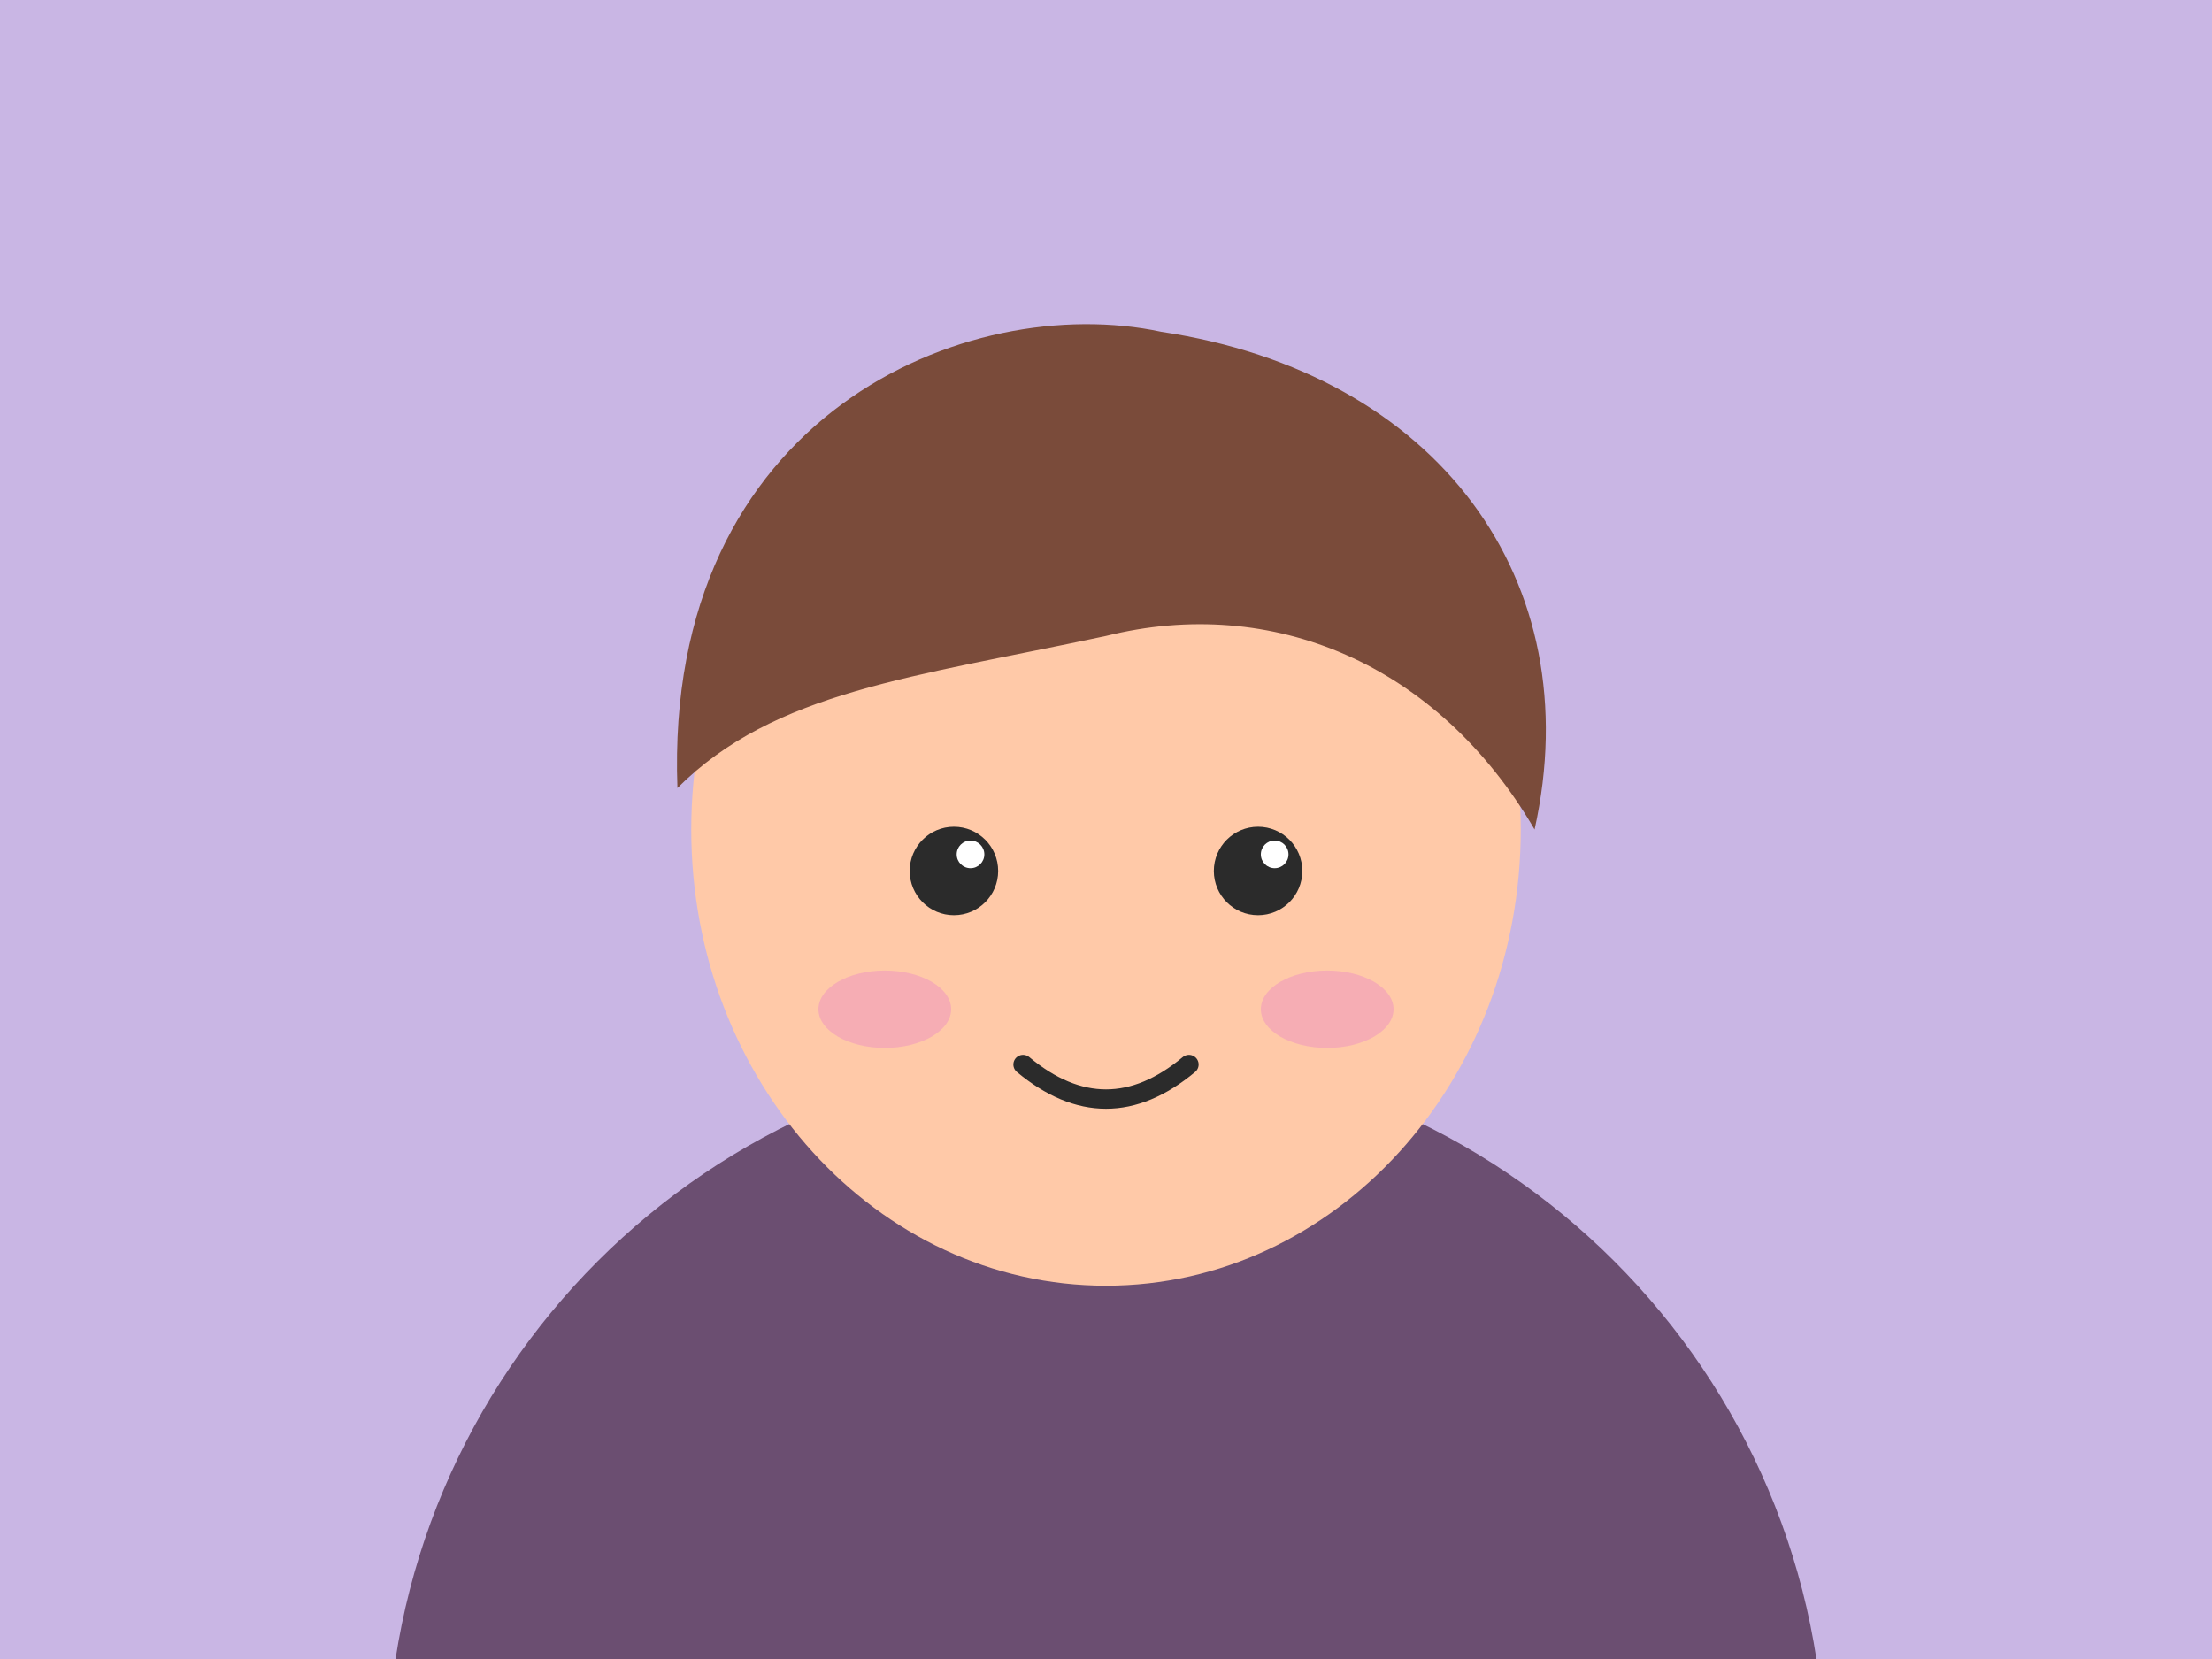
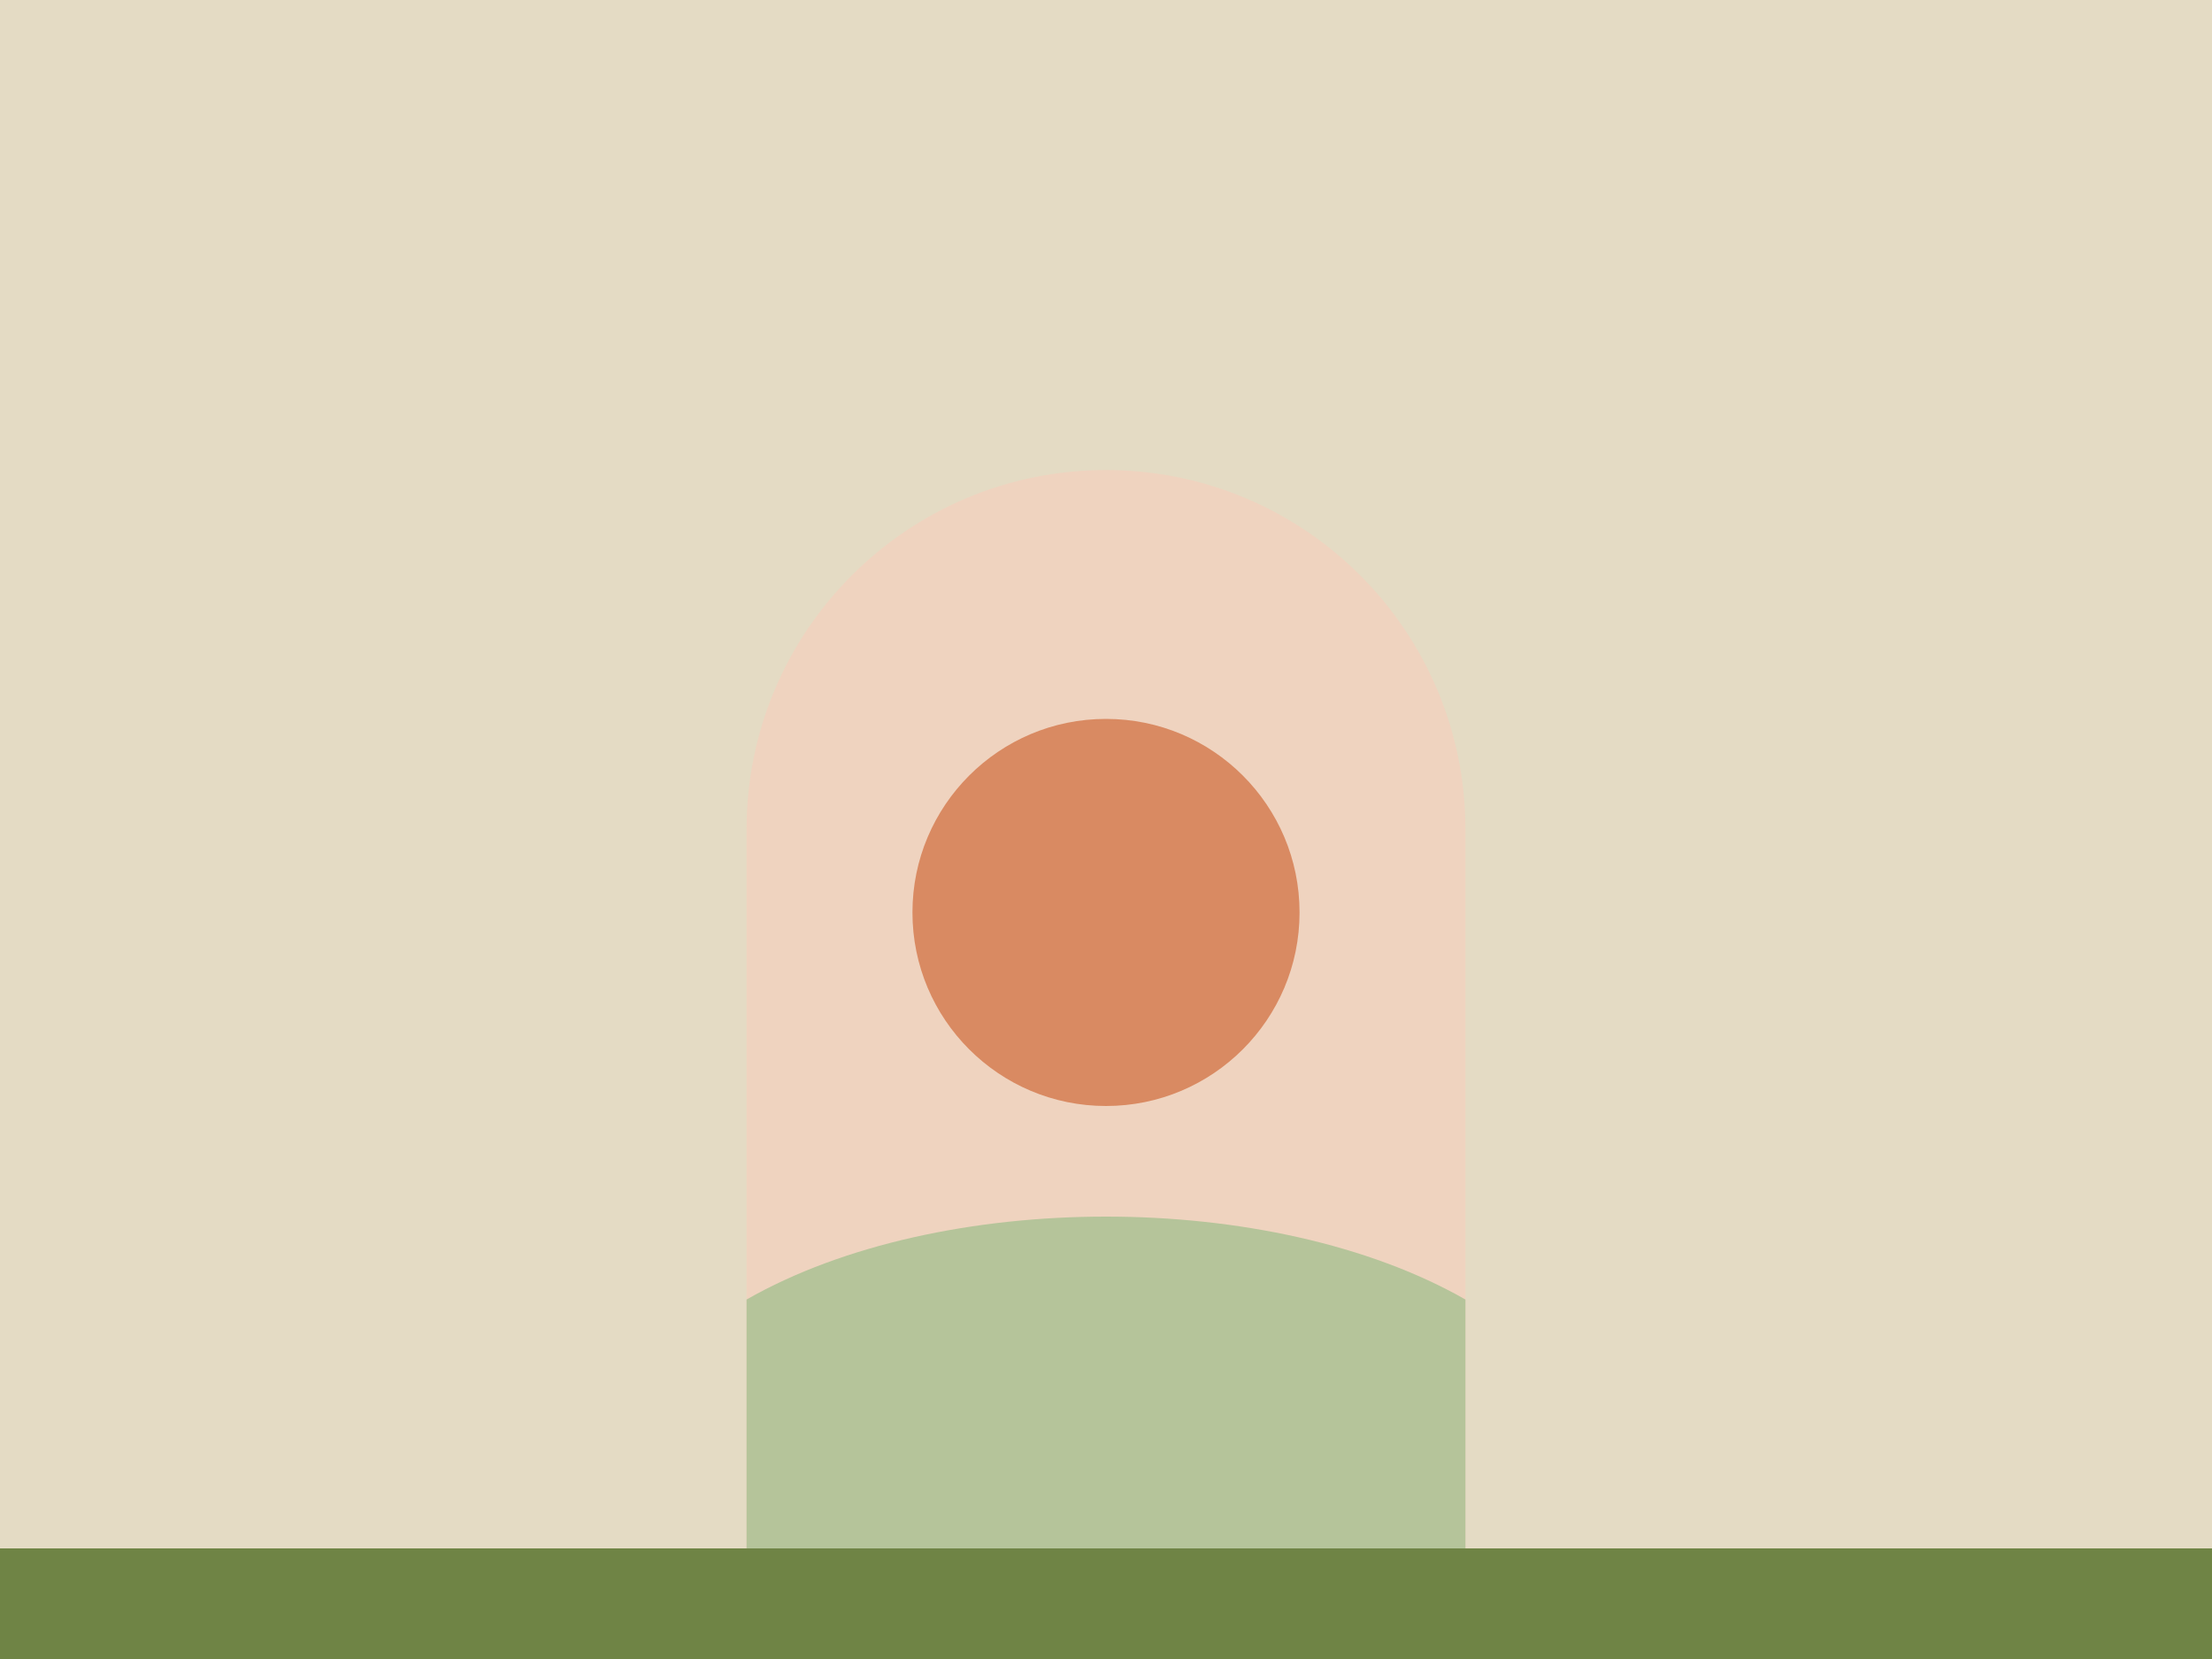
<svg xmlns="http://www.w3.org/2000/svg" viewBox="0 0 800 600" preserveAspectRatio="xMidYMid slice">
-   <rect width="800" height="600" fill="#C9B6E4" />
-   <circle cx="400" cy="640" r="260" fill="#6B4E71" />
-   <ellipse cx="400" cy="300" rx="150" ry="165" fill="#FFC9A8" />
-   <path d="M245 285 C240 150 350 105 420 120 C520 135 575 210 555 300 C520 240 460 215 400 230 C330 245 280 250 245 285Z" fill="#7A4B3A" />
-   <circle cx="345" cy="315" r="16" fill="#2B2B2B" />
-   <circle cx="455" cy="315" r="16" fill="#2B2B2B" />
-   <circle cx="351" cy="309" r="5" fill="#fff" />
-   <circle cx="461" cy="309" r="5" fill="#fff" />
-   <ellipse cx="320" cy="365" rx="24" ry="14" fill="#F4A6B7" opacity=".8" />
-   <ellipse cx="480" cy="365" rx="24" ry="14" fill="#F4A6B7" opacity=".8" />
-   <path d="M370 385 Q400 410 430 385" stroke="#2B2B2B" stroke-width="7" fill="none" stroke-linecap="round" />
+   <rect width="800" height="600" fill="#E4DBC4" />
+   <path d="M270 600 V300 A130 130 0 0 1 530 300 V600Z" fill="#EFD3BF" />
+   <circle cx="400" cy="330" r="70" fill="#D98A62" />
+   <path d="M270 470 C340 430 460 430 530 470 V600 H270Z" fill="#B5C49A" />
+   <rect x="0" y="560" width="800" height="40" fill="#6F8445" />
</svg>
